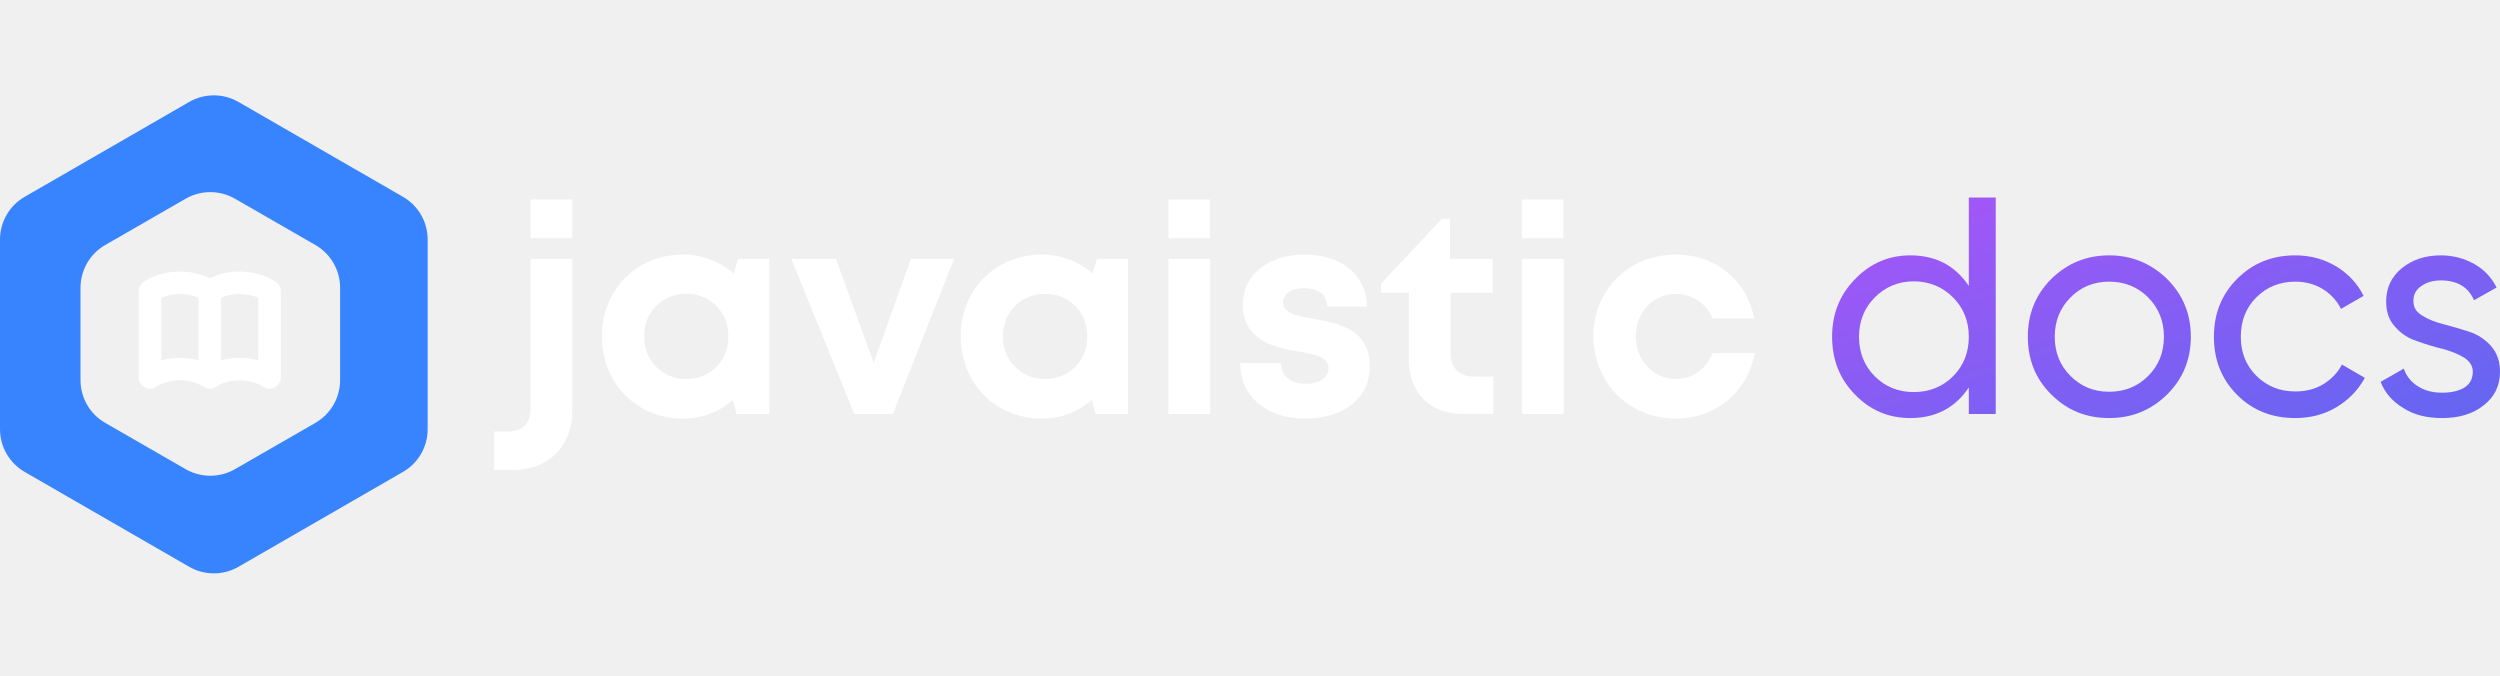
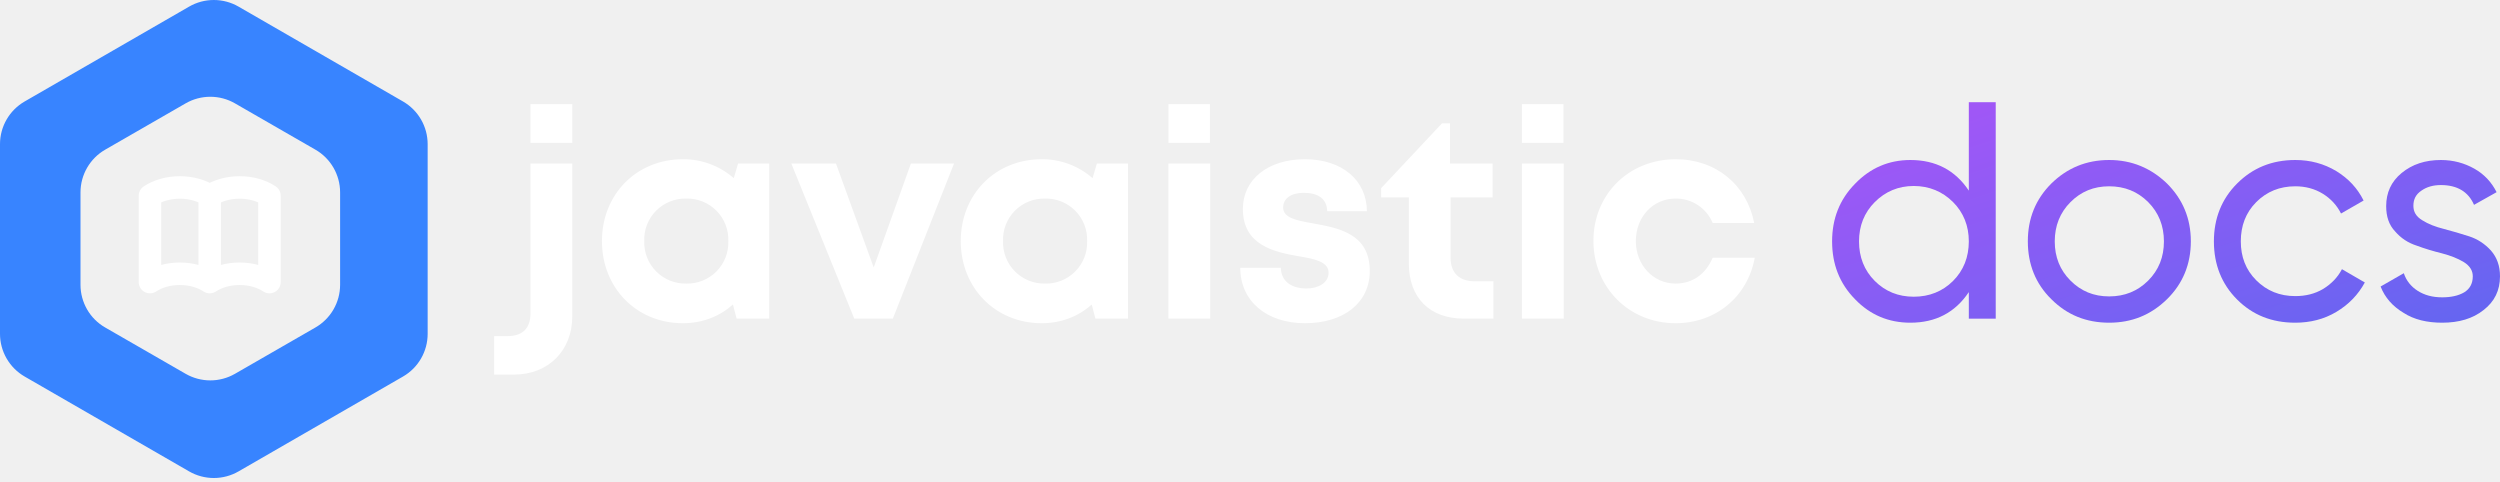
- <svg xmlns="http://www.w3.org/2000/svg" width="540" height="146" fill="none">
-   <path d="M114.582 51.45h9.029v-8.365h-9.029v8.365zm-7.838 50.057h4.319c7.353 0 12.548-5.202 12.548-12.52V55.92h-9.029v32.387c0 3.215-1.727 4.888-4.933 4.888h-2.917v8.312h.012zm52.68-45.587l-.929 3.163a16.46 16.46 0 00-10.992-4.091c-10.01 0-17.481 7.567-17.481 17.683 0 10.103 7.458 17.736 17.481 17.736 4.253 0 7.956-1.49 10.808-4.039l.798 3.045h7.04V55.92h-6.725zm-11.188 25.93a8.911 8.911 0 01-6.515-2.637 8.884 8.884 0 01-2.566-6.538 8.85 8.85 0 012.552-6.554 8.876 8.876 0 016.529-2.634 8.878 8.878 0 018.484 5.647 8.867 8.867 0 01.597 3.541 8.85 8.85 0 01-2.557 6.546 8.866 8.866 0 01-6.524 2.63zm48.518-25.93l-8.034 22.454-8.151-22.454h-9.644l13.595 33.497h8.335L206.07 55.92h-9.329.013zm40.17 0l-.929 3.163a16.459 16.459 0 00-10.991-4.091c-10.01 0-17.481 7.567-17.481 17.683 0 10.103 7.471 17.736 17.481 17.736 4.253 0 7.969-1.49 10.808-4.039l.799 3.045h7.039V55.92h-6.726zm-11.187 25.93a8.908 8.908 0 01-6.516-2.637 8.896 8.896 0 01-2.565-6.538 8.85 8.85 0 012.552-6.554 8.876 8.876 0 016.529-2.634 8.878 8.878 0 018.484 5.647 8.849 8.849 0 01.596 3.541 8.854 8.854 0 01-5.546 8.534 8.883 8.883 0 01-3.534.641zm26.653-30.4h8.951v-8.365h-8.951v8.365zm0 37.967h9.016V55.92h-9.029v33.51l.013-.013zm29.467.994c8.466 0 14.014-4.47 14.014-11.293 0-8.181-6.974-9.305-12.404-10.298-3.468-.615-6.308-1.177-6.308-3.398 0-1.935 1.676-3.176 4.449-3.176 3.141 0 4.999 1.307 5.065 3.973h8.583c-.065-6.705-5.365-11.227-13.399-11.227-8.033 0-13.398 4.404-13.398 10.73 0 7.881 6.79 9.306 12.103 10.234 3.52.562 6.411 1.241 6.411 3.528 0 2.249-2.276 3.425-4.749 3.425-3.206 0-5.496-1.49-5.561-4.47h-8.768c0 7.136 5.627 11.972 13.962 11.972zm36.65-9.058c-3.336 0-5.181-1.855-5.181-5.097V63.24h9.081v-7.32h-9.212v-8.677h-1.727l-13.15 14.01v1.987h5.992V77.51c0 7.384 4.502 11.906 11.856 11.906h6.411v-8.064h-4.07zM328.74 51.45h8.963v-8.365h-8.963v8.365zm0 37.967h9.028V55.92h-9.028v33.51-.013zm33.182.994c8.702 0 15.558-5.712 17.103-14.142h-9.082c-1.544 3.594-4.383 5.581-8.021 5.581-4.828 0-8.583-4.025-8.583-9.175 0-5.228 3.703-9.188 8.583-9.188a8.562 8.562 0 018.021 5.28h8.964c-1.61-8.26-8.283-13.775-16.932-13.775-10.128 0-17.795 7.567-17.795 17.618 0 10.05 7.667 17.8 17.742 17.8z" fill="#fff" />
-   <path d="M51.522 22.024l35.524 20.488a10.66 10.66 0 015.328 9.215v40.976c0 3.802-2.02 7.328-5.328 9.228l-35.524 20.488a10.682 10.682 0 01-10.67 0L5.328 101.931A10.662 10.662 0 010 92.703V51.727c0-3.8 2.034-7.314 5.328-9.215l35.524-20.488a10.679 10.679 0 0110.67 0zm16.6 30.896L50.747 42.92a10.68 10.68 0 00-10.643 0L22.73 52.92a10.663 10.663 0 00-5.34 9.228v19.964c0 3.801 2.033 7.34 5.34 9.228l17.375 10.002a10.684 10.684 0 0010.643 0L68.122 91.34a10.658 10.658 0 005.342-9.228V62.148c0-3.801-2.048-7.34-5.342-9.228z" fill="#3884FF" />
-   <path d="M45.298 62.884c1.675-1.113 3.95-1.797 6.454-1.797 2.505 0 4.778.684 6.453 1.797v18.642c-1.675-1.113-3.948-1.797-6.453-1.797-2.504 0-4.779.684-6.454 1.797m0-18.642v18.642-18.642zm0 0c-1.675-1.113-3.949-1.797-6.453-1.797-2.503 0-4.778.684-6.453 1.797v18.642c1.675-1.113 3.95-1.797 6.453-1.797 2.504 0 4.779.684 6.453 1.797V62.884z" stroke="#fff" stroke-width="4.859" stroke-linecap="round" stroke-linejoin="round" />
-   <path d="M425.264 42.665v19.107c-2.939-4.41-7.148-6.614-12.627-6.614-4.676 0-8.685 1.737-11.958 5.144-3.341 3.407-4.944 7.55-4.944 12.427 0 4.944 1.603 9.086 4.944 12.493 3.273 3.407 7.282 5.077 11.958 5.077 5.479 0 9.688-2.204 12.627-6.614v5.746h5.813V42.665h-5.813zm-11.892 42.022c-3.34 0-6.146-1.135-8.418-3.407-2.271-2.271-3.407-5.144-3.407-8.551 0-3.34 1.136-6.214 3.407-8.485 2.272-2.272 5.078-3.474 8.418-3.474 3.341 0 6.214 1.202 8.485 3.474 2.272 2.271 3.407 5.144 3.407 8.485 0 3.407-1.135 6.28-3.407 8.551-2.271 2.272-5.144 3.407-8.485 3.407z" fill="url(#prefix__paint0_linear_917_108)" />
-   <path d="M455.583 90.3c4.877 0 9.019-1.67 12.493-5.078 3.408-3.34 5.145-7.55 5.145-12.493 0-4.944-1.737-9.086-5.145-12.494-3.474-3.34-7.616-5.077-12.493-5.077-4.944 0-9.086 1.737-12.493 5.077-3.407 3.408-5.078 7.55-5.078 12.494s1.671 9.152 5.078 12.493c3.407 3.407 7.549 5.077 12.493 5.077zm0-5.68c-3.34 0-6.08-1.135-8.351-3.407-2.272-2.271-3.407-5.077-3.407-8.484 0-3.34 1.135-6.214 3.407-8.485 2.271-2.272 5.011-3.407 8.351-3.407 3.341 0 6.146 1.135 8.418 3.407 2.271 2.271 3.407 5.144 3.407 8.485 0 3.407-1.136 6.213-3.407 8.484-2.272 2.272-5.077 3.408-8.418 3.408z" fill="url(#prefix__paint1_linear_917_108)" />
-   <path d="M495.773 90.3c3.207 0 6.213-.736 8.885-2.339 2.673-1.603 4.677-3.674 6.147-6.347l-4.944-2.873c-.935 1.804-2.338 3.207-4.075 4.276-1.804 1.07-3.808 1.537-6.013 1.537-3.341 0-6.147-1.136-8.418-3.407-2.272-2.272-3.341-5.078-3.341-8.418 0-3.34 1.069-6.214 3.341-8.485 2.271-2.272 5.077-3.407 8.418-3.407 2.205 0 4.209.534 5.946 1.603a10.537 10.537 0 013.942 4.276l4.877-2.806c-1.337-2.673-3.274-4.744-5.88-6.347-2.672-1.604-5.612-2.405-8.885-2.405-5.078 0-9.22 1.737-12.56 5.077-3.341 3.34-5.011 7.55-5.011 12.494 0 5.01 1.67 9.22 5.011 12.56 3.34 3.34 7.482 5.01 12.56 5.01z" fill="url(#prefix__paint2_linear_917_108)" />
-   <path d="M521.293 65.046c0-1.403.535-2.472 1.737-3.274 1.136-.802 2.539-1.203 4.209-1.203 3.541 0 5.946 1.47 7.149 4.276l4.877-2.739c-1.069-2.138-2.672-3.875-4.81-5.078-2.138-1.202-4.543-1.87-7.216-1.87-3.407 0-6.213.935-8.484 2.806-2.272 1.87-3.341 4.276-3.341 7.148 0 2.272.601 4.076 1.938 5.479 1.269 1.47 2.806 2.472 4.676 3.073a51.791 51.791 0 005.479 1.67c1.803.468 3.34 1.07 4.676 1.87 1.27.803 1.938 1.805 1.938 3.074 0 1.603-.668 2.74-1.871 3.474-1.269.735-2.873 1.069-4.743 1.069-2.071 0-3.809-.468-5.278-1.403-1.47-.935-2.472-2.205-3.007-3.808l-5.01 2.873c.935 2.405 2.605 4.275 4.943 5.678 2.272 1.47 5.078 2.138 8.352 2.138 3.607 0 6.614-.868 8.952-2.739 2.338-1.804 3.541-4.209 3.541-7.282 0-2.272-.668-4.075-1.938-5.545-1.336-1.47-2.872-2.472-4.676-3.073a99.302 99.302 0 00-5.479-1.604c-1.87-.467-3.407-1.069-4.676-1.87-1.336-.802-1.938-1.804-1.938-3.14z" fill="url(#prefix__paint3_linear_917_108)" />
+ <svg xmlns="http://www.w3.org/2000/svg" width="540" height="104" viewBox="0 0 540 104" fill="none">
+   <path d="M114.582 30.853H123.611V22.489H114.582V30.853ZM106.745 80.91H111.063C118.416 80.91 123.611 75.709 123.611 68.389V35.323H114.582V67.71C114.582 70.925 112.855 72.598 109.649 72.598H106.732V80.91H106.745ZM159.424 35.323L158.495 38.486C155.459 35.82 151.546 34.363 147.503 34.395C137.493 34.395 130.022 41.963 130.022 52.079C130.022 62.181 137.48 69.814 147.503 69.814C151.756 69.814 155.459 68.324 158.311 65.776L159.109 68.821H166.149V35.323H159.424ZM148.236 61.253C147.028 61.279 145.827 61.058 144.706 60.605C143.586 60.151 142.57 59.475 141.721 58.616C140.871 57.758 140.205 56.735 139.764 55.611C139.323 54.487 139.116 53.285 139.155 52.079C139.11 50.87 139.314 49.665 139.753 48.538C140.191 47.41 140.856 46.385 141.707 45.524C142.558 44.663 143.576 43.985 144.699 43.532C145.822 43.08 147.026 42.861 148.236 42.891C149.446 42.861 150.651 43.08 151.773 43.532C152.896 43.985 153.915 44.663 154.765 45.524C155.616 46.385 156.281 47.41 156.72 48.538C157.158 49.665 157.362 50.87 157.317 52.079C157.36 53.286 157.156 54.49 156.716 55.616C156.276 56.741 155.611 57.765 154.76 58.625C153.91 59.484 152.892 60.16 151.77 60.613C150.648 61.065 149.446 61.283 148.236 61.253ZM196.754 35.323L188.72 57.777L180.569 35.323H170.925L184.52 68.821H192.855L206.07 35.323H196.741H196.754ZM236.924 35.323L235.995 38.486C232.959 35.82 229.046 34.363 225.004 34.395C214.995 34.395 207.523 41.963 207.523 52.079C207.523 62.181 214.995 69.814 225.004 69.814C229.257 69.814 232.973 68.324 235.812 65.776L236.611 68.821H243.65V35.323H236.924ZM225.737 61.253C224.528 61.279 223.328 61.058 222.208 60.605C221.087 60.151 220.072 59.475 219.221 58.616C218.372 57.758 217.706 56.735 217.265 55.611C216.824 54.487 216.616 53.285 216.656 52.079C216.611 50.87 216.814 49.665 217.253 48.538C217.692 47.41 218.358 46.385 219.208 45.524C220.059 44.663 221.077 43.985 222.2 43.532C223.323 43.08 224.526 42.861 225.737 42.891C226.948 42.861 228.151 43.08 229.274 43.532C230.397 43.985 231.415 44.663 232.266 45.524C233.116 46.385 233.782 47.41 234.221 48.538C234.66 49.665 234.862 50.87 234.817 52.079C234.861 53.286 234.656 54.49 234.216 55.616C233.777 56.741 233.111 57.765 232.261 58.625C231.41 59.484 230.393 60.16 229.271 60.613C228.149 61.065 226.946 61.283 225.737 61.253ZM252.39 30.853H261.341V22.489H252.39V30.853ZM252.39 68.821H261.406V35.323H252.377V68.834L252.39 68.821ZM281.858 69.814C290.323 69.814 295.871 65.344 295.871 58.522C295.871 50.34 288.897 49.216 283.467 48.223C279.999 47.609 277.16 47.047 277.16 44.825C277.16 42.891 278.835 41.649 281.608 41.649C284.749 41.649 286.607 42.956 286.673 45.622H295.256C295.191 38.917 289.891 34.395 281.858 34.395C273.824 34.395 268.459 38.8 268.459 45.125C268.459 53.007 275.249 54.431 280.562 55.359C284.082 55.921 286.973 56.601 286.973 58.888C286.973 61.136 284.697 62.312 282.224 62.312C279.018 62.312 276.728 60.822 276.663 57.842H267.896C267.896 64.978 273.522 69.814 281.858 69.814ZM318.507 60.757C315.171 60.757 313.326 58.901 313.326 55.66V42.642H322.407V35.323H313.195V26.645H311.468L298.318 40.656V42.642H304.31V56.914C304.31 64.299 308.812 68.821 316.166 68.821H322.577V60.757H318.521H318.507ZM328.74 30.853H337.703V22.489H328.74V30.853ZM328.74 68.821H337.768V35.323H328.74V68.834V68.821ZM361.922 69.814C370.624 69.814 377.48 64.103 379.025 55.673H369.943C368.399 59.267 365.56 61.253 361.922 61.253C357.094 61.253 353.339 57.228 353.339 52.079C353.339 46.851 357.042 42.891 361.922 42.891C363.635 42.868 365.315 43.359 366.745 44.3C368.175 45.242 369.289 46.59 369.943 48.171H378.907C377.297 39.911 370.624 34.395 361.975 34.395C351.847 34.395 344.18 41.963 344.18 52.013C344.18 62.064 351.847 69.814 361.922 69.814Z" fill="white" />
+   <path d="M51.522 1.428L87.046 21.916C88.665 22.851 90.009 24.194 90.944 25.811C91.879 27.429 92.372 29.263 92.374 31.131V72.107C92.374 75.908 90.353 79.434 87.046 81.335L51.522 101.823C49.9 102.758 48.06 103.25 46.187 103.25C44.314 103.25 42.474 102.758 40.852 101.823L5.328 81.335C3.707 80.399 2.362 79.053 1.427 77.433C0.492 75.814 -0 73.977 3.58816e-07 72.107V31.131C3.58816e-07 27.329 2.034 23.816 5.328 21.916L40.852 1.428C42.474 0.492 44.314 0 46.187 0C48.06 0 49.9 0.492 51.522 1.428ZM68.122 32.324L50.747 22.322C49.129 21.392 47.294 20.902 45.426 20.902C43.558 20.902 41.723 21.392 40.104 22.322L22.729 32.324C21.106 33.258 19.758 34.603 18.821 36.223C17.883 37.843 17.389 39.681 17.388 41.552V61.515C17.388 65.317 19.422 68.856 22.729 70.743L40.104 80.745C41.723 81.675 43.558 82.165 45.426 82.165C47.294 82.165 49.129 81.675 50.747 80.745L68.122 70.743C69.746 69.809 71.094 68.464 72.031 66.844C72.969 65.224 73.463 63.386 73.464 61.515V41.552C73.464 37.75 71.416 34.211 68.122 32.324Z" fill="#3884FF" />
+   <path d="M45.298 42.287C46.973 41.174 49.248 40.49 51.752 40.49C54.257 40.49 56.53 41.174 58.205 42.287V60.929C56.53 59.817 54.257 59.133 51.752 59.133C49.248 59.133 46.973 59.817 45.298 60.929M45.298 42.287V60.929V42.287ZM45.298 42.287C43.623 41.174 41.349 40.49 38.845 40.49C36.342 40.49 34.067 41.174 32.392 42.287V60.929C34.067 59.817 36.342 59.133 38.845 59.133C41.349 59.133 43.623 59.817 45.298 60.929V42.287Z" stroke="white" stroke-width="4.859" stroke-linecap="round" stroke-linejoin="round" />
+   <path d="M425.264 22.068V41.175C422.325 36.766 418.116 34.561 412.637 34.561C407.961 34.561 403.952 36.298 400.679 39.705C397.338 43.113 395.735 47.255 395.735 52.132C395.735 57.076 397.338 61.218 400.679 64.625C403.952 68.032 407.961 69.703 412.637 69.703C418.116 69.703 422.325 67.498 425.264 63.089V68.834H431.077V22.068H425.264ZM413.372 64.091C410.032 64.091 407.226 62.955 404.954 60.684C402.683 58.412 401.547 55.539 401.547 52.132C401.547 48.791 402.683 45.919 404.954 43.647C407.226 41.376 410.032 40.173 413.372 40.173C416.713 40.173 419.586 41.376 421.857 43.647C424.129 45.919 425.264 48.791 425.264 52.132C425.264 55.539 424.129 58.412 421.857 60.684C419.586 62.955 416.713 64.091 413.372 64.091Z" fill="url(#paint0_linear_919_136)" />
+   <path d="M455.583 69.703C460.46 69.703 464.602 68.032 468.076 64.625C471.484 61.285 473.221 57.076 473.221 52.132C473.221 47.188 471.484 43.046 468.076 39.639C464.602 36.298 460.46 34.561 455.583 34.561C450.639 34.561 446.497 36.298 443.09 39.639C439.683 43.046 438.012 47.188 438.012 52.132C438.012 57.076 439.683 61.285 443.09 64.625C446.497 68.032 450.639 69.703 455.583 69.703ZM455.583 64.024C452.243 64.024 449.503 62.888 447.232 60.617C444.96 58.345 443.825 55.539 443.825 52.132C443.825 48.791 444.96 45.919 447.232 43.647C449.503 41.376 452.243 40.24 455.583 40.24C458.924 40.24 461.729 41.376 464.001 43.647C466.272 45.919 467.408 48.791 467.408 52.132C467.408 55.539 466.272 58.345 464.001 60.617C461.729 62.888 458.924 64.024 455.583 64.024Z" fill="url(#paint1_linear_919_136)" />
+   <path d="M495.773 69.703C498.98 69.703 501.986 68.968 504.658 67.364C507.331 65.761 509.335 63.69 510.805 61.017L505.861 58.145C504.926 59.949 503.523 61.352 501.786 62.42C499.982 63.489 497.978 63.957 495.773 63.957C492.432 63.957 489.626 62.821 487.355 60.55C485.083 58.278 484.014 55.472 484.014 52.132C484.014 48.791 485.083 45.919 487.355 43.647C489.626 41.376 492.432 40.24 495.773 40.24C497.978 40.24 499.982 40.774 501.719 41.843C503.456 42.912 504.792 44.382 505.661 46.119L510.538 43.313C509.201 40.641 507.264 38.57 504.658 36.966C501.986 35.363 499.046 34.561 495.773 34.561C490.695 34.561 486.553 36.298 483.213 39.639C479.872 42.979 478.202 47.188 478.202 52.132C478.202 57.143 479.872 61.352 483.213 64.692C486.553 68.032 490.695 69.703 495.773 69.703Z" fill="url(#paint2_linear_919_136)" />
+   <path d="M521.293 44.449C521.293 43.046 521.828 41.977 523.03 41.175C524.166 40.373 525.569 39.973 527.239 39.973C530.78 39.973 533.185 41.443 534.388 44.248L539.265 41.509C538.196 39.371 536.593 37.634 534.455 36.432C532.317 35.229 529.912 34.561 527.239 34.561C523.832 34.561 521.026 35.496 518.755 37.367C516.483 39.238 515.414 41.643 515.414 44.516C515.414 46.787 516.015 48.591 517.352 49.994C518.621 51.464 520.158 52.466 522.028 53.067C523.832 53.735 525.636 54.27 527.507 54.737C529.31 55.205 530.847 55.806 532.183 56.608C533.453 57.41 534.121 58.412 534.121 59.681C534.121 61.285 533.453 62.42 532.25 63.155C530.981 63.89 529.377 64.224 527.507 64.224C525.436 64.224 523.698 63.757 522.229 62.821C520.759 61.886 519.757 60.617 519.222 59.013L514.212 61.886C515.147 64.291 516.817 66.162 519.155 67.565C521.427 69.035 524.233 69.703 527.507 69.703C531.114 69.703 534.121 68.834 536.459 66.963C538.797 65.16 540 62.755 540 59.681C540 57.41 539.332 55.606 538.062 54.136C536.726 52.666 535.19 51.664 533.386 51.063C531.515 50.462 529.711 49.927 527.907 49.46C526.037 48.992 524.5 48.391 523.231 47.589C521.895 46.787 521.293 45.785 521.293 44.449Z" fill="url(#paint3_linear_919_136)" />
  <defs>
-     <linearGradient id="prefix__paint0_linear_917_108" x1="395.735" y1="42.665" x2="424.099" y2="128.568" gradientUnits="userSpaceOnUse">
+     <linearGradient id="paint0_linear_919_136" x1="395.735" y1="22.068" x2="424.099" y2="107.972" gradientUnits="userSpaceOnUse">
      <stop stop-color="#A855F7" />
      <stop offset="1" stop-color="#6366F1" />
    </linearGradient>
-     <linearGradient id="prefix__paint1_linear_917_108" x1="395.735" y1="42.665" x2="424.099" y2="128.568" gradientUnits="userSpaceOnUse">
+     <linearGradient id="paint1_linear_919_136" x1="395.735" y1="22.068" x2="424.099" y2="107.972" gradientUnits="userSpaceOnUse">
      <stop stop-color="#A855F7" />
      <stop offset="1" stop-color="#6366F1" />
    </linearGradient>
-     <linearGradient id="prefix__paint2_linear_917_108" x1="395.735" y1="42.665" x2="424.099" y2="128.568" gradientUnits="userSpaceOnUse">
+     <linearGradient id="paint2_linear_919_136" x1="395.735" y1="22.068" x2="424.099" y2="107.972" gradientUnits="userSpaceOnUse">
      <stop stop-color="#A855F7" />
      <stop offset="1" stop-color="#6366F1" />
    </linearGradient>
-     <linearGradient id="prefix__paint3_linear_917_108" x1="395.735" y1="42.665" x2="424.099" y2="128.568" gradientUnits="userSpaceOnUse">
+     <linearGradient id="paint3_linear_919_136" x1="395.735" y1="22.068" x2="424.099" y2="107.972" gradientUnits="userSpaceOnUse">
      <stop stop-color="#A855F7" />
      <stop offset="1" stop-color="#6366F1" />
    </linearGradient>
  </defs>
</svg>
